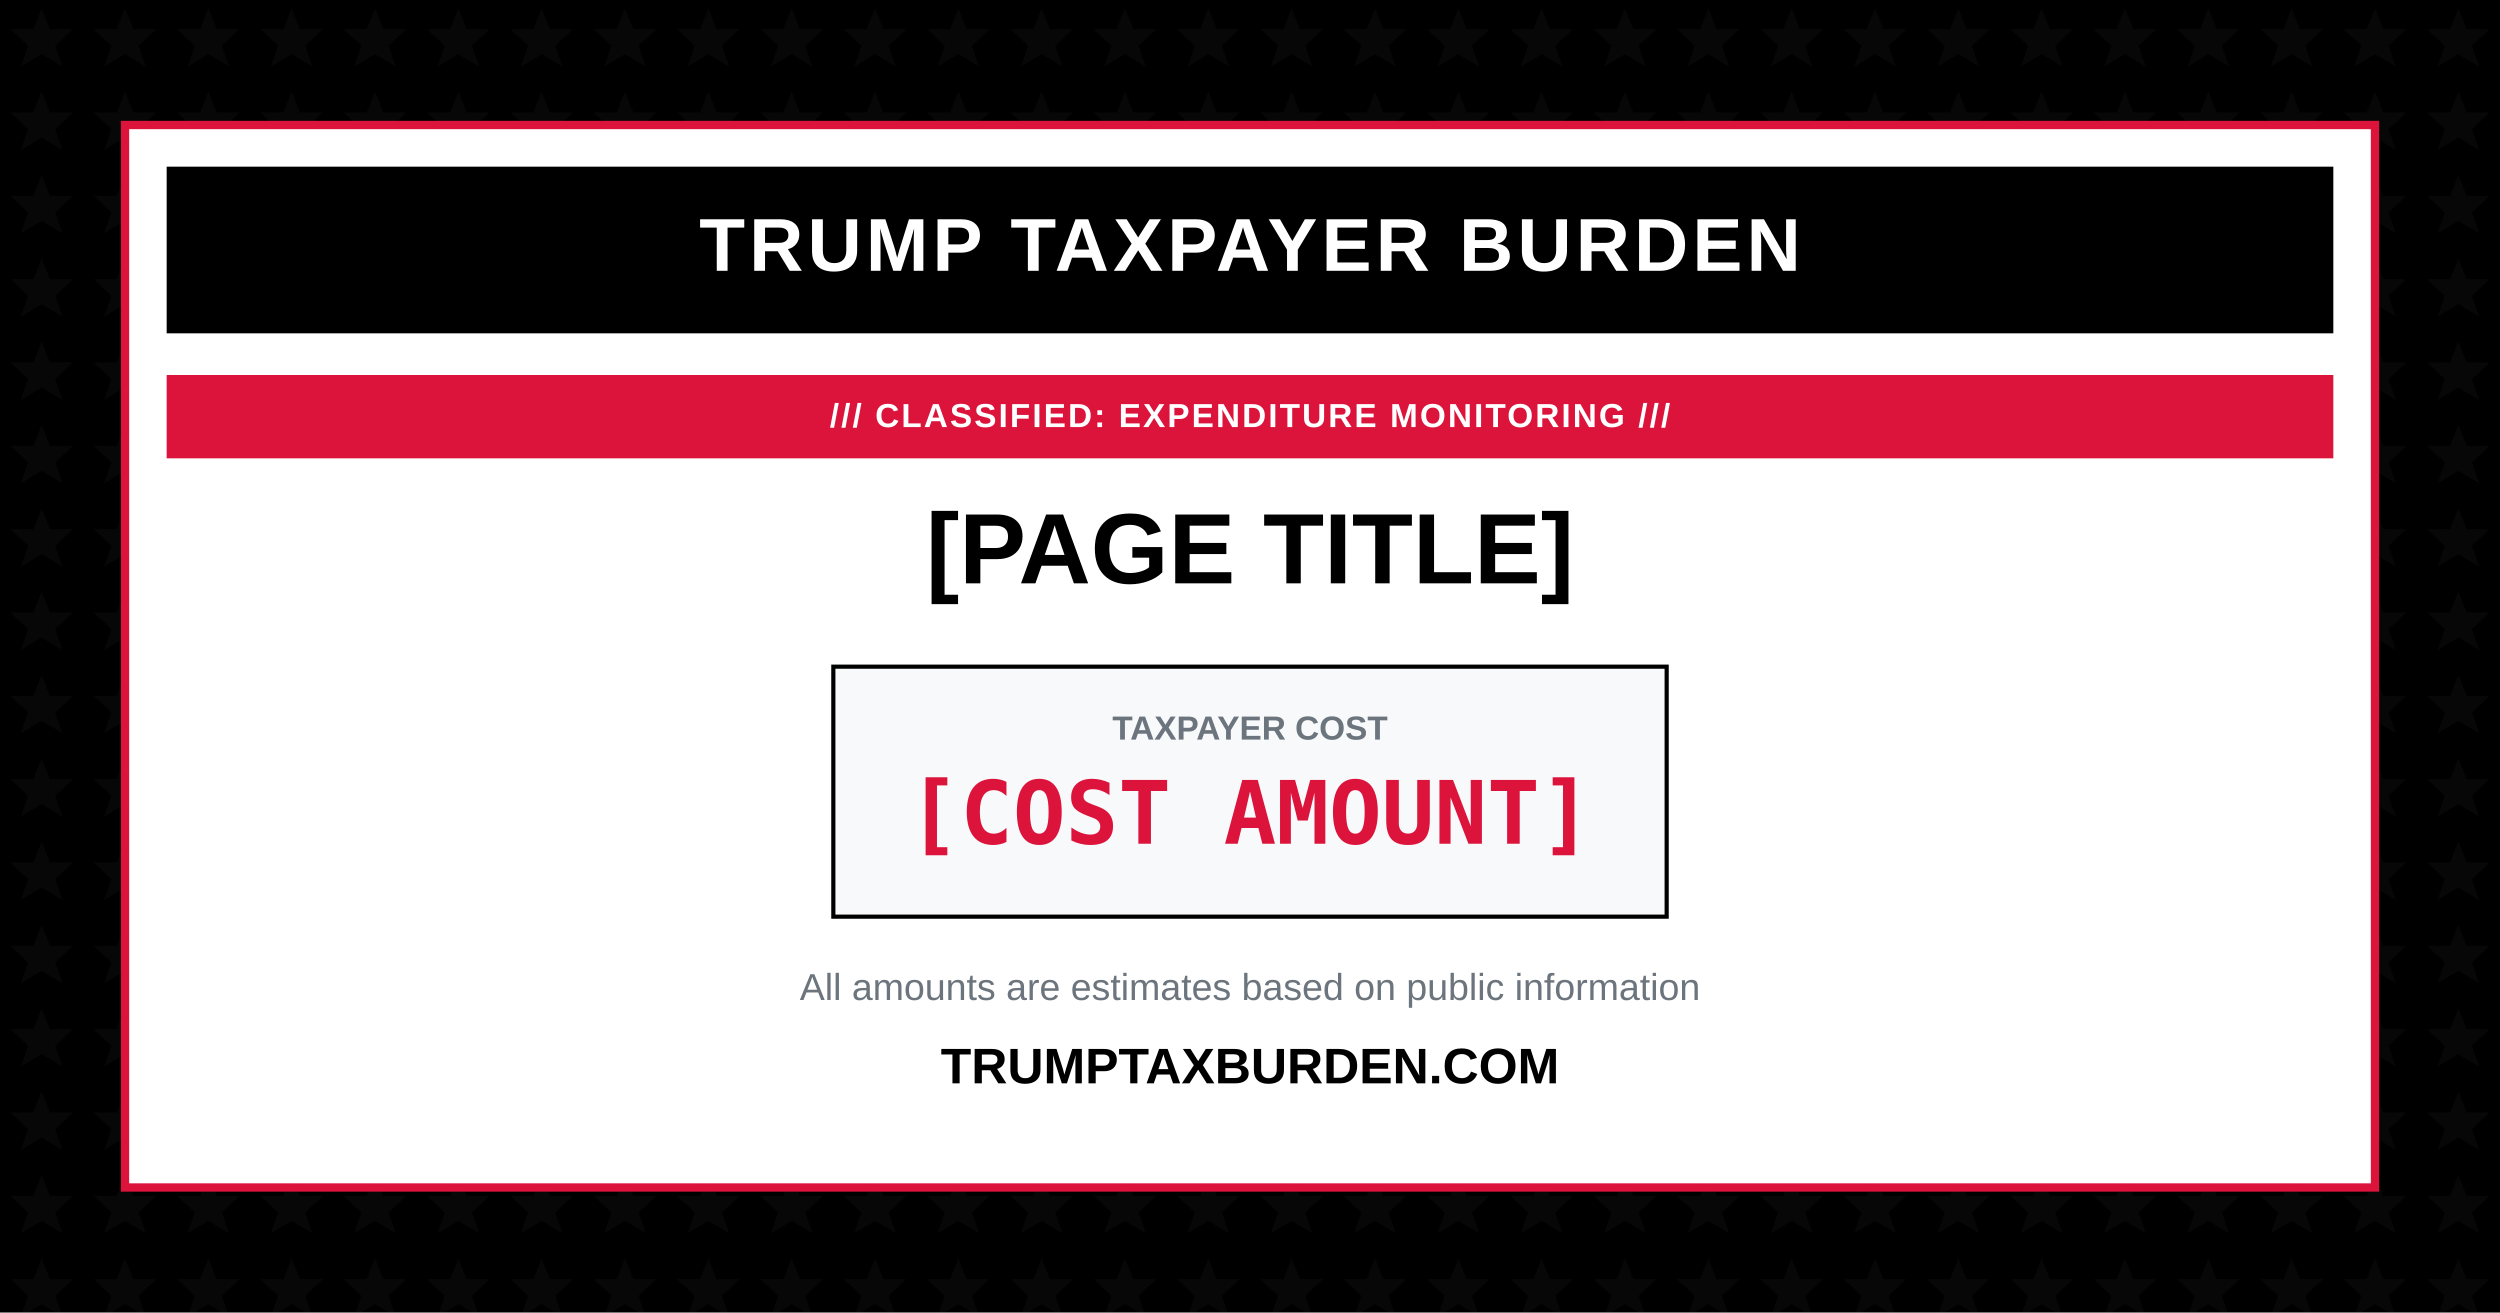
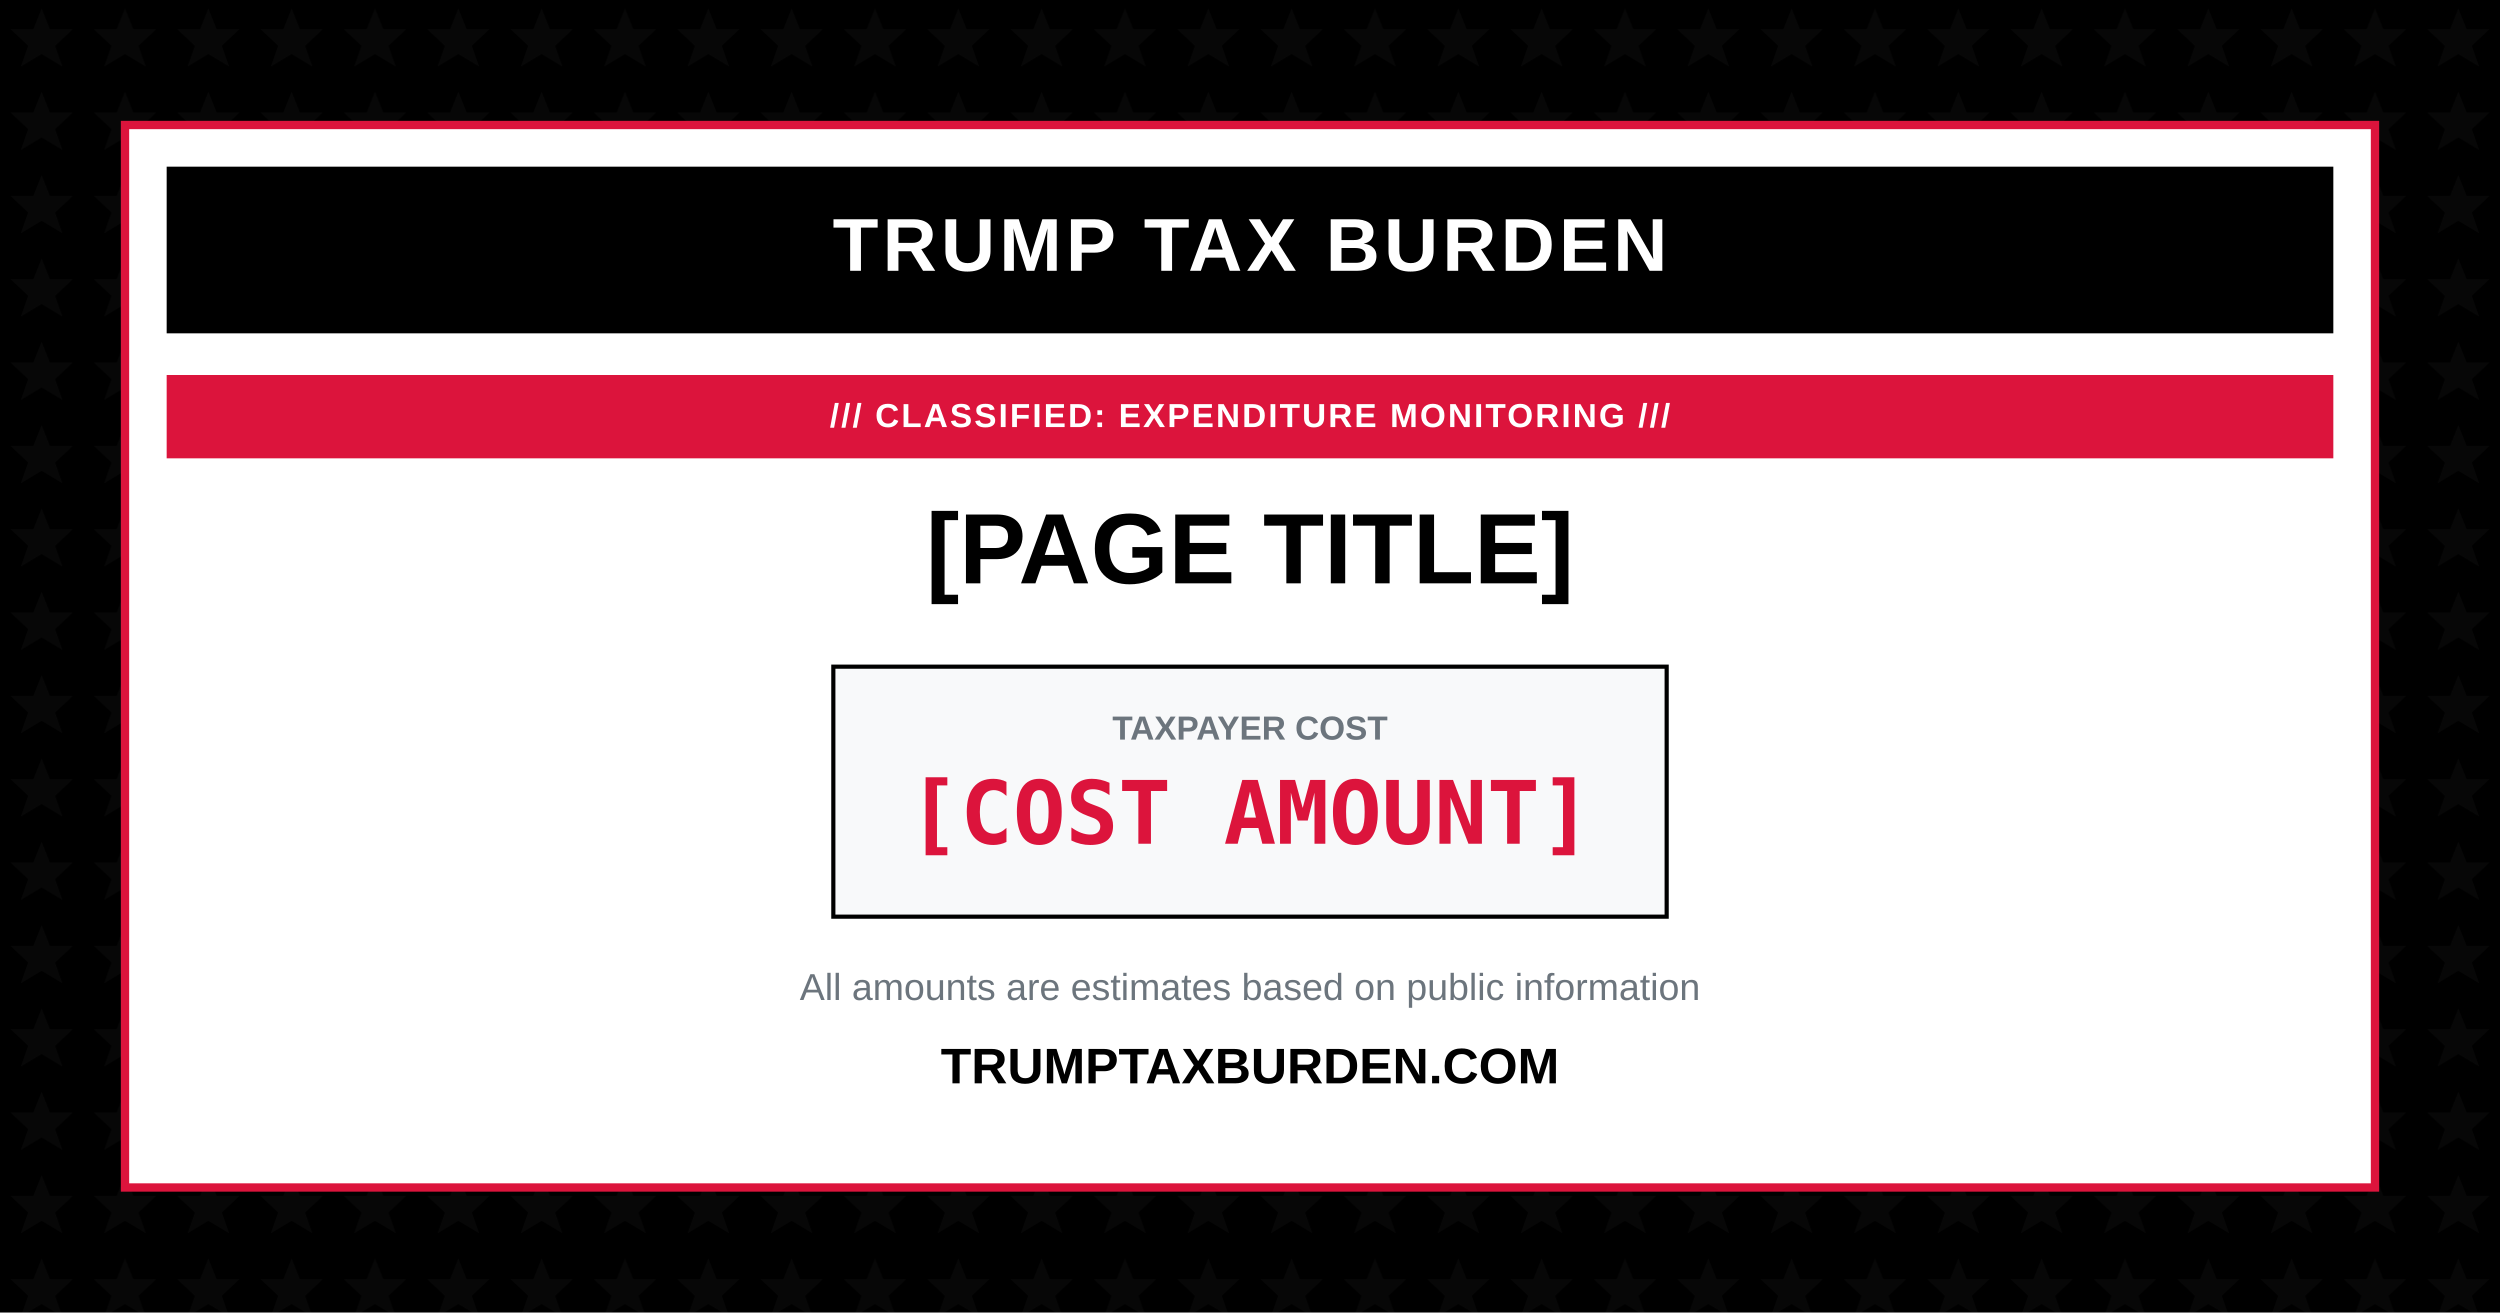
<svg xmlns="http://www.w3.org/2000/svg" width="1200" height="630" viewBox="0 0 1200 630">
  <rect width="1200" height="630" fill="#000000" />
  <defs>
    <pattern id="stars" x="0" y="0" width="40" height="40" patternUnits="userSpaceOnUse">
      <polygon points="20,4 24,14 35,14 26.5,22 30,32 20,26 10,32 13.5,22 5,14 16,14" fill="#FFFFFF" opacity="0.03" />
    </pattern>
  </defs>
  <rect width="1200" height="630" fill="url(#stars)" />
  <rect x="60" y="60" width="1080" height="510" fill="#FFFFFF" stroke="#DC143C" stroke-width="4" />
  <rect x="80" y="80" width="1040" height="80" fill="#000000" />
-   <text x="600" y="130" text-anchor="middle" fill="#FFFFFF" font-family="Arial, sans-serif" font-size="36" font-weight="bold" letter-spacing="2px">TRUMP TAXPAYER BURDEN</text>
+   <text x="600" y="130" text-anchor="middle" fill="#FFFFFF" font-family="Arial, sans-serif" font-size="36" font-weight="bold" letter-spacing="2px">TRUMP TAX BURDEN</text>
  <rect x="80" y="180" width="1040" height="40" fill="#DC143C" />
  <text x="600" y="205" text-anchor="middle" fill="#FFFFFF" font-family="Arial, sans-serif" font-size="16" font-weight="bold" letter-spacing="1px">/// CLASSIFIED: EXPENDITURE MONITORING ///</text>
  <text x="600" y="280" text-anchor="middle" fill="#000000" font-family="Arial, sans-serif" font-size="48" font-weight="bold">[PAGE TITLE]</text>
  <rect x="400" y="320" width="400" height="120" fill="#F8F9FA" stroke="#000000" stroke-width="2" />
  <text x="600" y="355" text-anchor="middle" fill="#6C757D" font-family="Arial, sans-serif" font-size="16" font-weight="bold">TAXPAYER COST</text>
  <text x="600" y="405" text-anchor="middle" fill="#DC143C" font-family="monospace" font-size="42" font-weight="bold">[COST AMOUNT]</text>
  <text x="600" y="480" text-anchor="middle" fill="#6C757D" font-family="Arial, sans-serif" font-size="18">All amounts are estimates based on public information</text>
  <text x="600" y="520" text-anchor="middle" fill="#000000" font-family="Arial, sans-serif" font-size="24" font-weight="bold">TRUMPTAXBURDEN.COM</text>
</svg>
